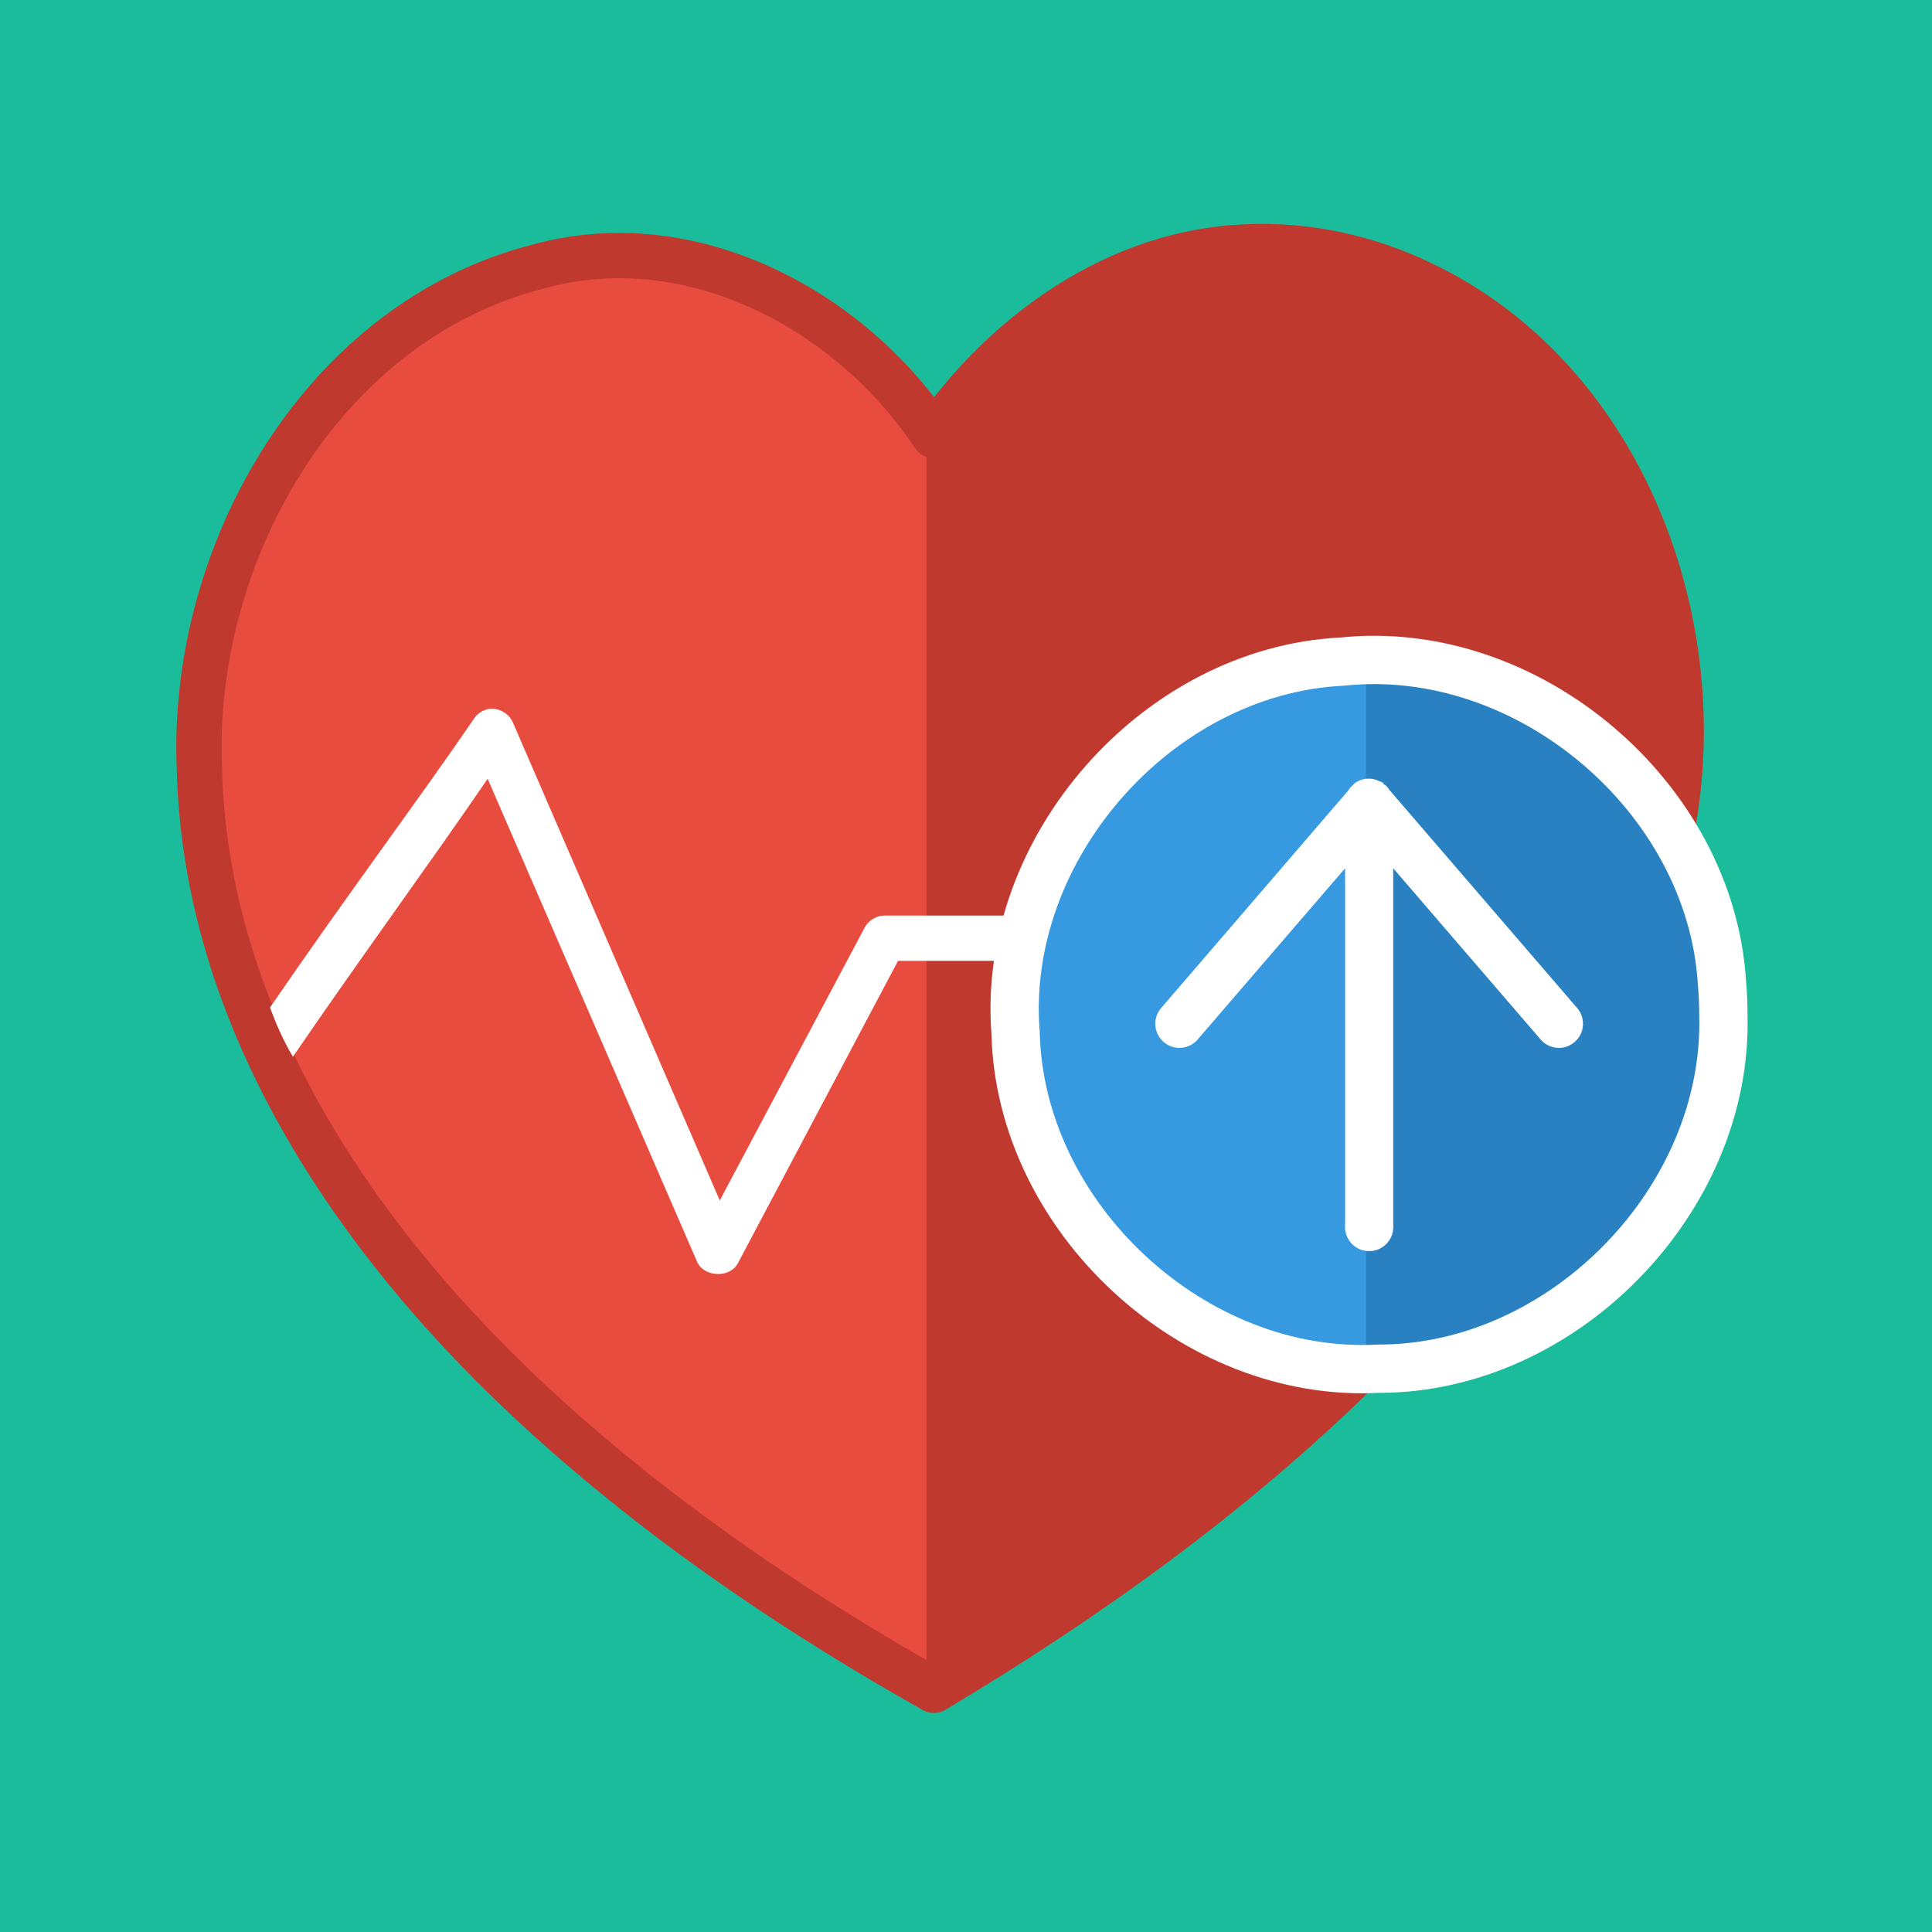
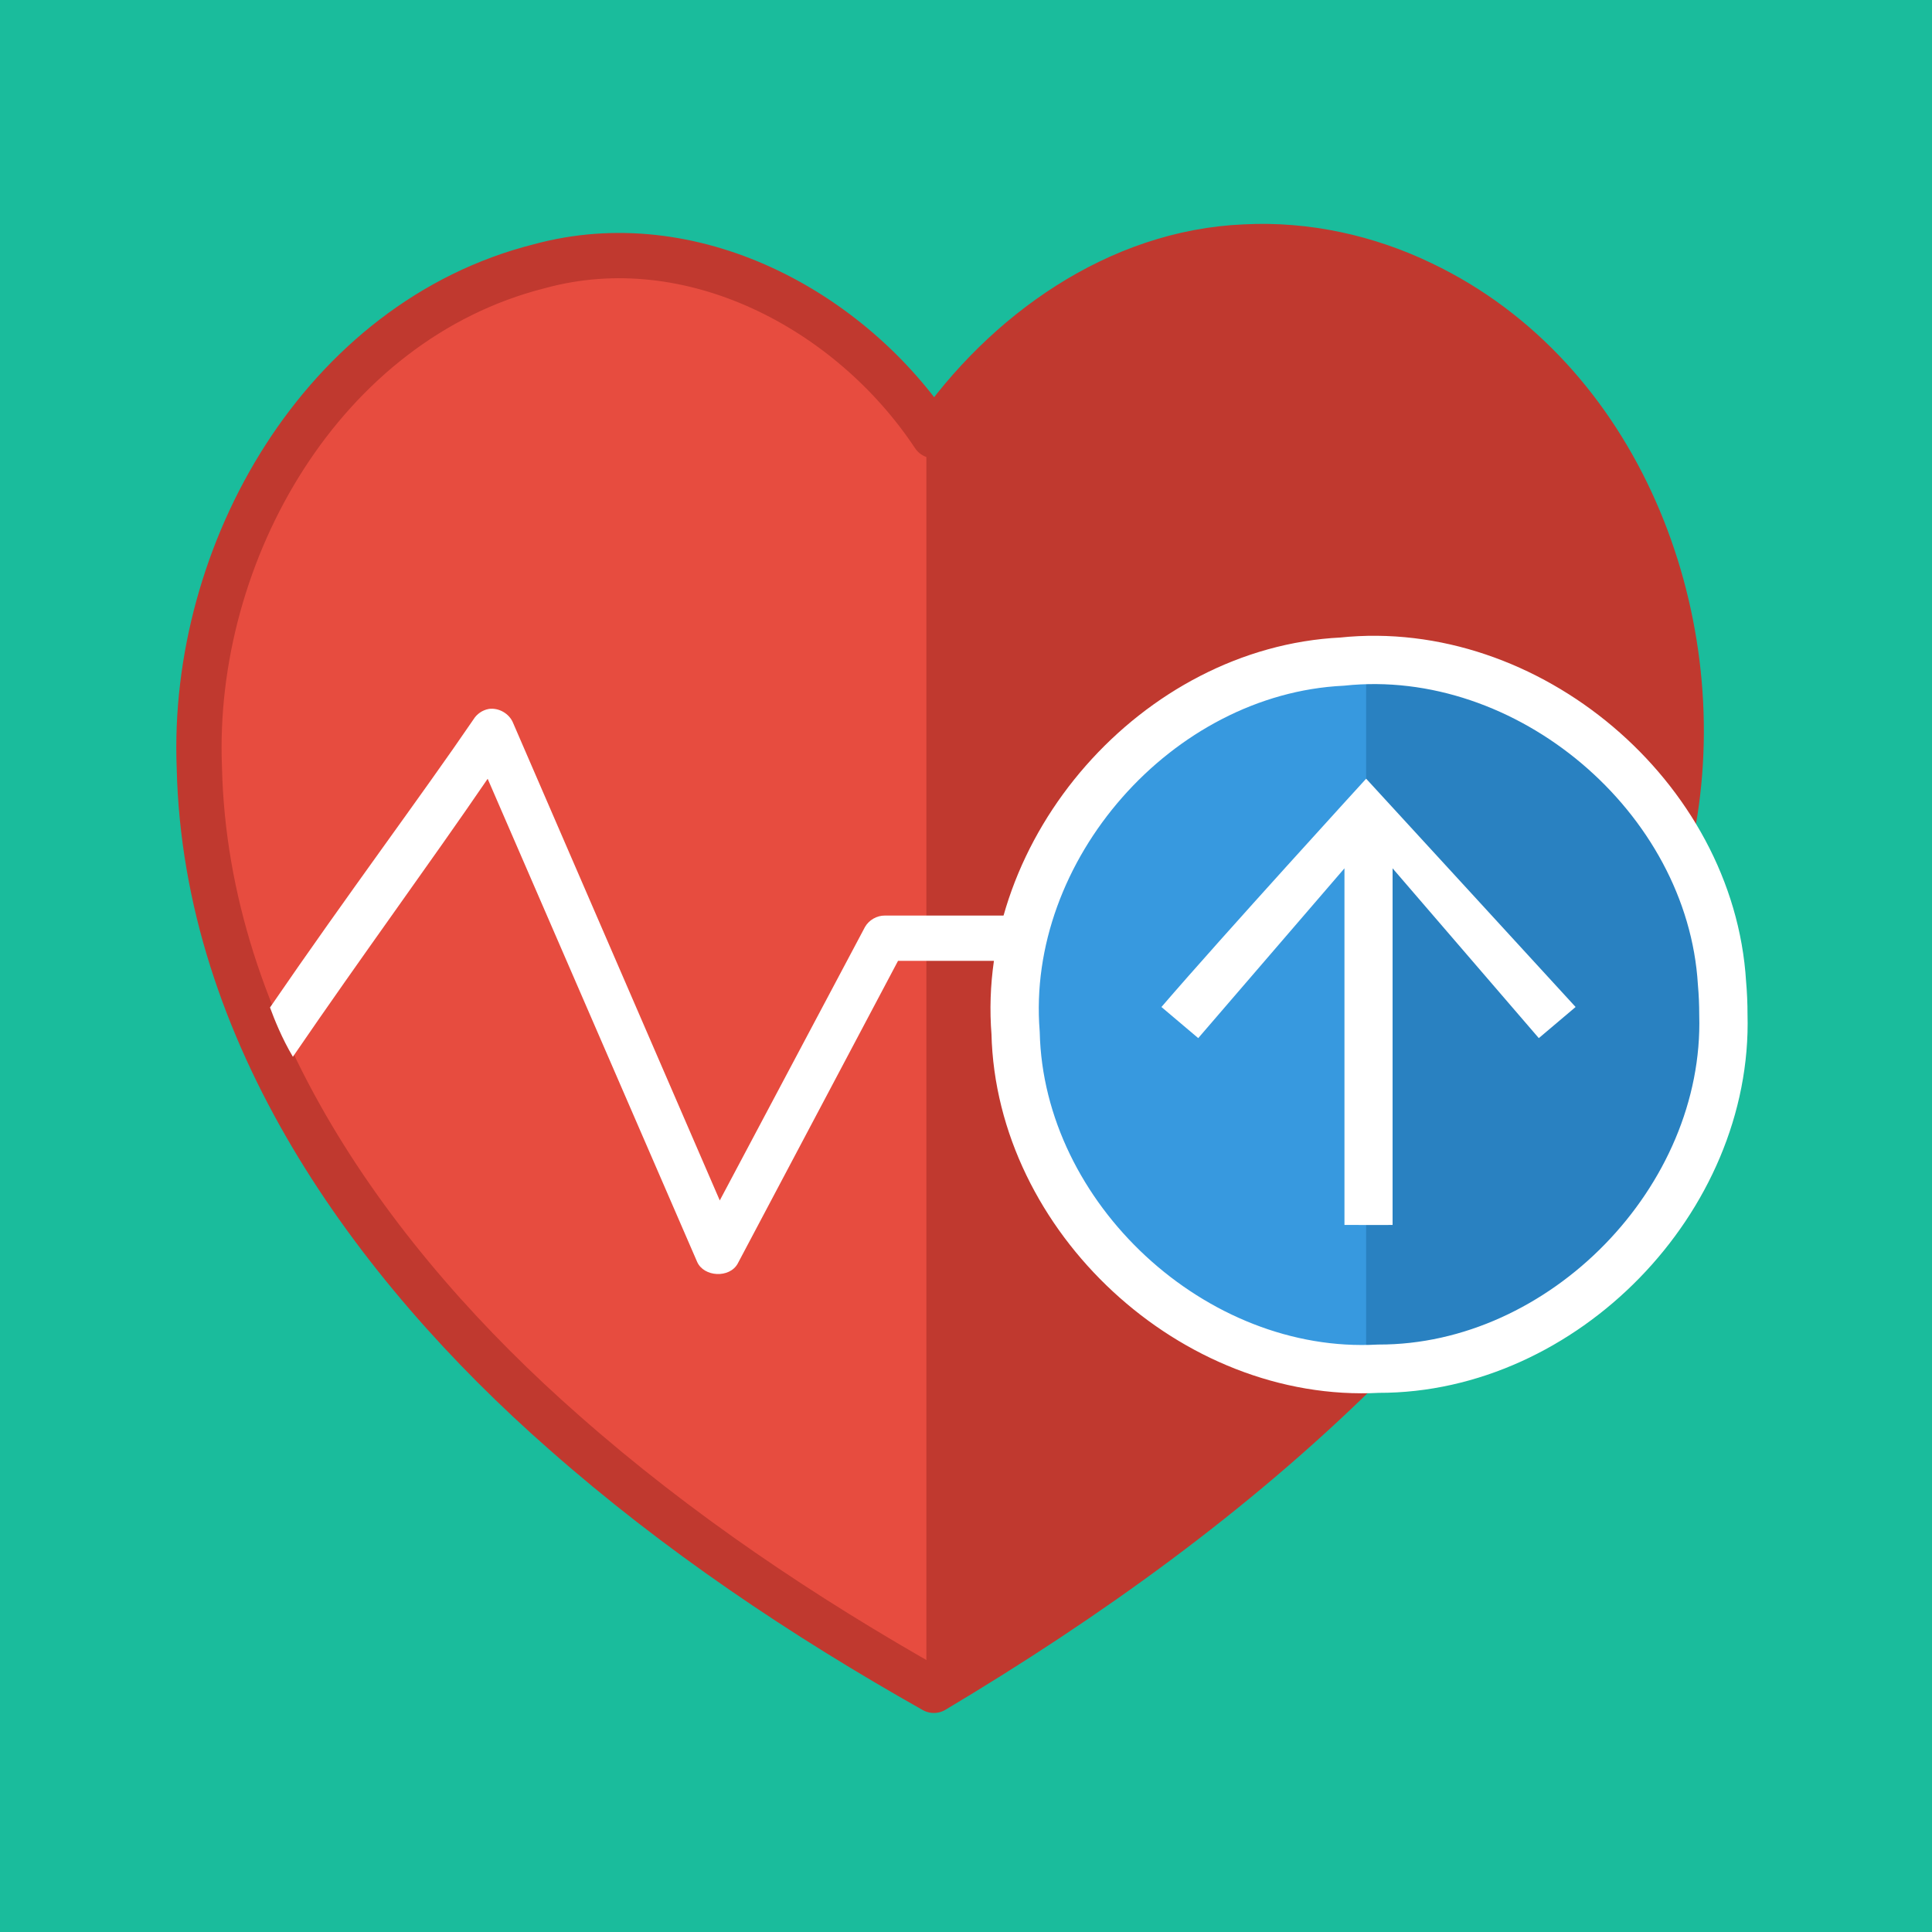
- <svg xmlns="http://www.w3.org/2000/svg" width="64px" height="64px" id="svg3137" version="1.1">
+ <svg xmlns="http://www.w3.org/2000/svg" width="100%" height="100%" viewBox="0 0 64 64" id="svg3137" version="1.1">
  <defs id="defs3139" />
  <g id="layer1">
    <rect style="color:#000000;fill:#1abc9c;fill-opacity:1;fill-rule:nonzero;stroke:none;stroke-width:10;marker:none;visibility:visible;display:inline;overflow:visible;enable-background:accumulate" id="rect3959" width="64" height="64" x="0" y="3.5527137e-15" />
    <g transform="translate(-1.625568,0.6927098)" id="g3853">
      <g id="layer4" transform="translate(0.249125,-3.805128)">
        <g id="g3838">
          <g id="g3843">
            <g id="g3848">
              <g id="g3941" transform="translate(-1.349254e-4,1.699615)">
                <path style="fill:#e74c3f;fill-opacity:1;stroke:#c0392f;stroke-width:1.5;stroke-linecap:round;stroke-linejoin:round;stroke-miterlimit:4;stroke-opacity:1;stroke-dasharray:none" d="m 42.625,9.594 c -4.227,0.172 -7.967,2.856 -10.312,6.25 C 29.541,11.663 24.274,8.86 19.247,10.231 12.054,12.046 7.694,19.72 7.98,26.842 c 0.202,8.776 5.718,16.434 12.089,22.027 3.74,3.3 7.903,6.092 12.243,8.538 C 37.385,54.379 42.223,50.905 46.438,46.75 40.156,46.626 34.783,40.721 35.265,34.459 35.439,28.274 41.202,22.967 47.383,23.319 51.145,23.409 54.772,25.47 56.812,28.625 58.011,21.768 54.982,13.916 48.493,10.816 46.676,9.937 44.644,9.49 42.625,9.594 z" id="path4184-4" />
                <path style="fill:#3799df;fill-opacity:1;stroke:none" d="m 58.465,34.672 c 0.174,6.12 -5.306,11.742 -11.428,11.727 -6.114,0.332 -11.876,-5.002 -12.018,-11.123 -0.489,-6.104 4.697,-12.001 10.813,-12.3 6.144,-0.652 12.213,4.478 12.587,10.646 0.031,0.349 0.046,0.699 0.046,1.05 z" id="path2992" />
                <path transform="translate(1.126578,0.4108395)" id="rect3777" d="m 41.28,9.196 c -4.227,0.172 -7.967,2.856 -10.312,6.25 -0.008,-0.012 -0.023,-0.019 -0.031,-0.031 l 0,41.562 c 0.25,0.07 0.019,0.024 0.031,0.031 5.073,-3.027 9.911,-6.502 14.125,-10.656 -6.282,-0.124 -11.639,-6.019 -11.156,-12.281 0.173,-6.185 5.913,-11.508 12.094,-11.156 3.762,0.09 7.397,2.158 9.438,5.312 1.198,-6.857 -1.824,-14.712 -8.312,-17.812 -1.817,-0.878 -3.856,-1.322 -5.875,-1.219 z" style="color:#000000;fill:#c0392f;fill-opacity:1;stroke:none;stroke-width:1.5;marker:none;visibility:visible;display:inline;overflow:visible;enable-background:accumulate" />
                <path id="path2990" d="m 17.562,24.899 c -0.205,0.038 -0.391,0.166 -0.5,0.344 -1.72,2.522 -4.175,5.799 -6.741,9.544 0.137,0.377 0.396,1.025 0.758,1.633 2.335,-3.414 4.533,-6.399 6.452,-9.209 l 6.938,16 c 0.223,0.51 1.075,0.549 1.344,0.062 l 5.312,-10.031 c 1.309,-8.21e-4 2.628,8.4e-4 3.938,0 l 0.29,-1.5 c -1.455,9.33e-4 -3.21,-9e-4 -4.665,0 -0.264,-0.002 -0.524,0.146 -0.656,0.375 l -4.812,9.062 -6.844,-15.812 c -0.123,-0.315 -0.479,-0.52 -0.812,-0.469 z" style="font-size:medium;font-style:normal;font-variant:normal;font-weight:normal;font-stretch:normal;text-indent:0;text-align:start;text-decoration:none;line-height:normal;letter-spacing:normal;word-spacing:normal;text-transform:none;direction:ltr;block-progression:tb;writing-mode:lr-tb;text-anchor:start;baseline-shift:baseline;color:#000000;fill:#ffffff;fill-opacity:1;stroke:none;stroke-width:1.5;marker:none;visibility:visible;display:inline;overflow:visible;enable-background:accumulate;font-family:Sans;-inkscape-font-specification:Sans" />
              </g>
            </g>
          </g>
        </g>
      </g>
    </g>
    <path style="color:#000000;fill:#2980bf;fill-opacity:0.941;fill-rule:nonzero;stroke:none;stroke-width:1.6;marker:none;visibility:visible;display:inline;overflow:visible;enable-background:accumulate" d="m 45.255,21.756 0,23.45 c 0.137,-0.002 0.268,0.007 0.406,0 6.117,0.015 11.602,-5.595 11.428,-11.709 0,-0.35 -0.032,-0.713 -0.062,-1.062 C 56.669,26.539 51.111,21.605 45.255,21.756 z" id="rect3956" />
    <path style="fill:none;fill-opacity:1;stroke:#ffffff;stroke-width:1.6;stroke-linecap:round;stroke-linejoin:round;stroke-miterlimit:4;stroke-opacity:1;stroke-dasharray:none" d="m 57.089,33.613 c 0.174,6.12 -5.306,11.742 -11.428,11.727 -6.114,0.332 -11.876,-5.002 -12.018,-11.123 -0.489,-6.104 4.697,-12.001 10.813,-12.3 6.144,-0.652 12.213,4.478 12.587,10.646 0.031,0.349 0.046,0.699 0.046,1.05 z" id="path2992-3" />
-     <path style="font-size:medium;font-style:normal;font-variant:normal;font-weight:normal;font-stretch:normal;text-indent:0;text-align:start;text-decoration:none;line-height:normal;letter-spacing:normal;word-spacing:normal;text-transform:none;direction:ltr;block-progression:tb;writing-mode:lr-tb;text-anchor:start;baseline-shift:baseline;color:#000000;fill:#ffffff;fill-opacity:1;fill-rule:nonzero;stroke:none;stroke-width:1.6;marker:none;visibility:visible;display:inline;overflow:visible;enable-background:accumulate;font-family:Sans;-inkscape-font-specification:Sans" d="m 45.275,25.796 a 0.8,0.8 0 0 0 -0.312,0.094 0.8,0.8 0 0 0 -0.094,0.062 0.8,0.8 0 0 0 -0.031,0.031 0.8,0.8 0 0 0 -0.031,0.031 0.8,0.8 0 0 0 -0.062,0.062 0.8,0.8 0 0 0 -0.094,0.125 l -6.156,7.156 a 0.8,0.8 0 1 0 1.219,1.031 l 4.844,-5.625 0,11.813 a 0.8,0.8 0 1 0 1.594,0 l 0,-11.813 4.844,5.625 a 0.8,0.8 0 1 0 1.219,-1.031 l -6.188,-7.187 a 0.8,0.8 0 0 0 -0.094,-0.125 0.8,0.8 0 0 0 -0.031,-0.031 0.8,0.8 0 0 0 -0.062,-0.031 0.8,0.8 0 0 0 -0.031,-0.062 0.8,0.8 0 0 0 -0.031,0 0.8,0.8 0 0 0 -0.031,-0.031 0.8,0.8 0 0 0 -0.031,0 0.8,0.8 0 0 0 -0.062,-0.031 0.8,0.8 0 0 0 -0.031,0 0.8,0.8 0 0 0 -0.031,-0.031 0.8,0.8 0 0 0 -0.031,0 0.8,0.8 0 0 0 -0.125,-0.031 0.8,0.8 0 0 0 -0.031,0 0.8,0.8 0 0 0 -0.062,0 0.8,0.8 0 0 0 -0.062,0 z" id="path3949-8" />
+     <path style="font-size:medium;font-style:normal;font-variant:normal;font-weight:normal;font-stretch:normal;text-indent:0;text-align:start;text-decoration:none;line-height:normal;letter-spacing:normal;word-spacing:normal;text-transform:none;direction:ltr;block-progression:tb;writing-mode:lr-tb;text-anchor:start;baseline-shift:baseline;color:#000000;fill:#ffffff;fill-opacity:1;fill-rule:nonzero;stroke:none;stroke-width:1.6;marker:none;visibility:visible;display:inline;overflow:visible;enable-background:accumulate;font-family:Sans;-inkscape-font-specification:Sans" d="m 45.255,25.796 c 0,0 -4.706,5.15 -6.781,7.562 l 1.219,1.031 4.844,-5.625 0,11.813 c 0,0 1.578,0.007 1.594,0 l 0,-11.813 4.844,5.625 c 0,0 1.216,-1.03 1.219,-1.031 0,0 -6.934,-7.563 -6.938,-7.562 z" id="path3949-8" />
  </g>
</svg>
